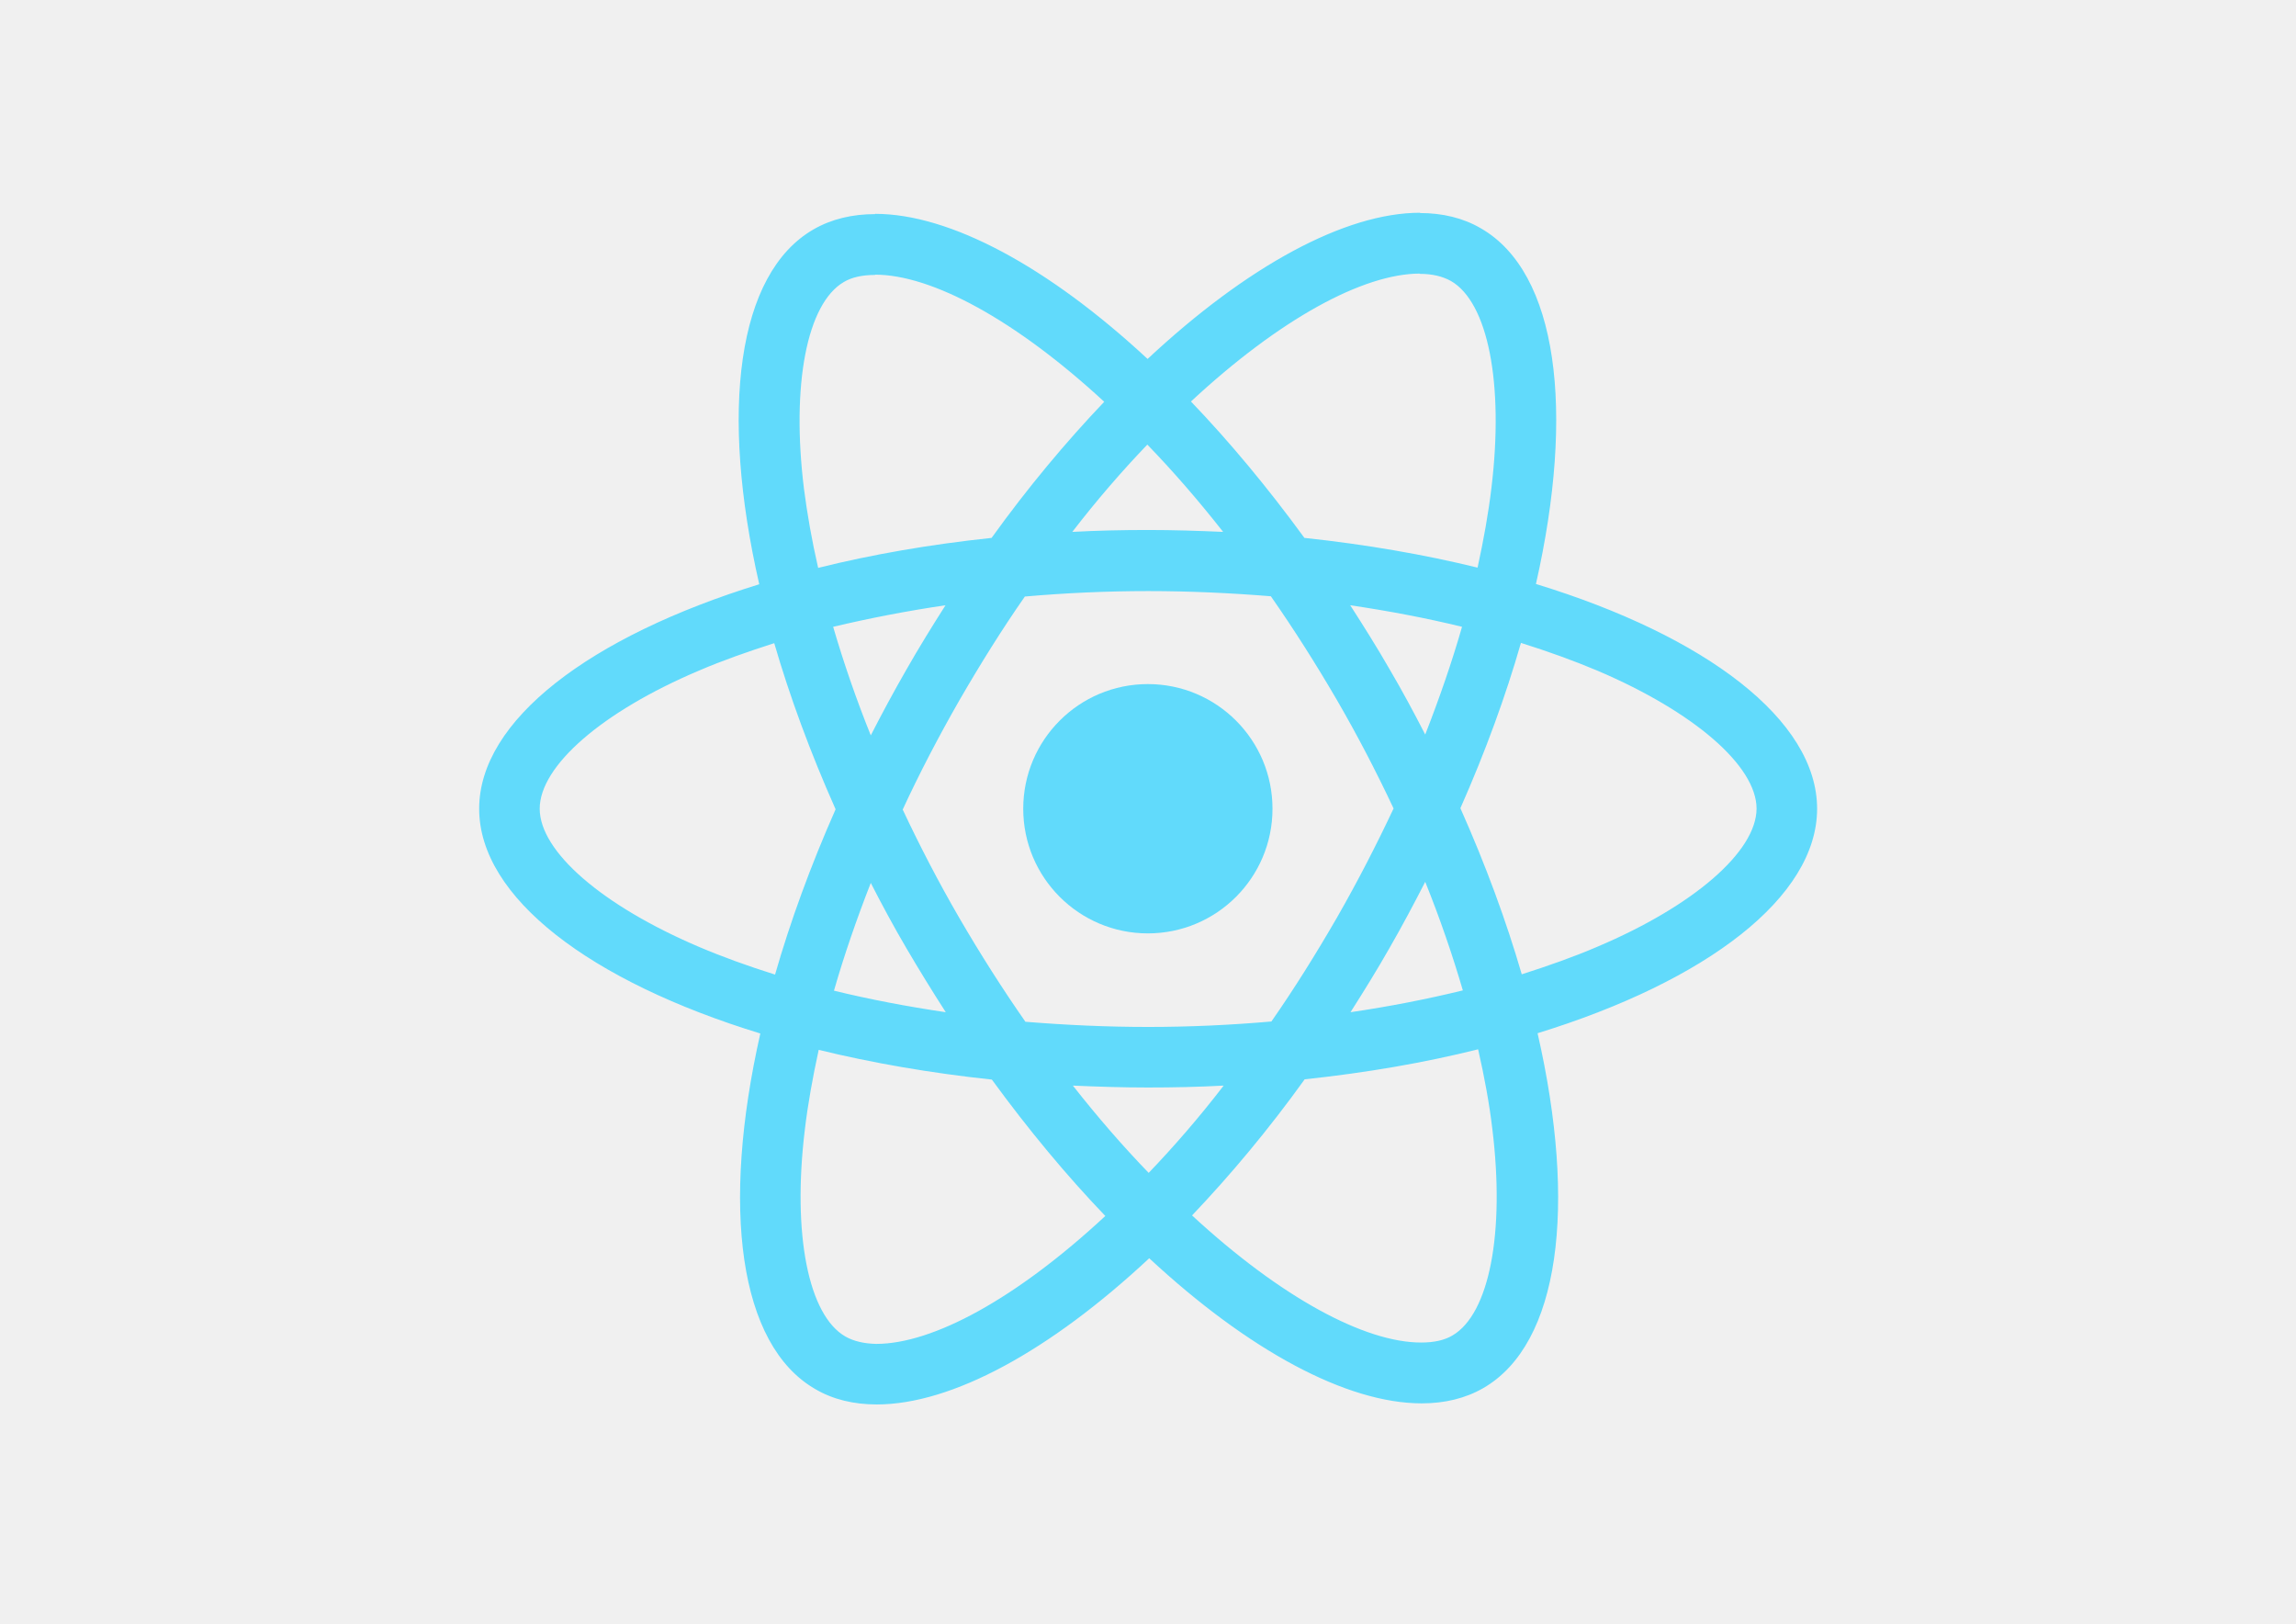
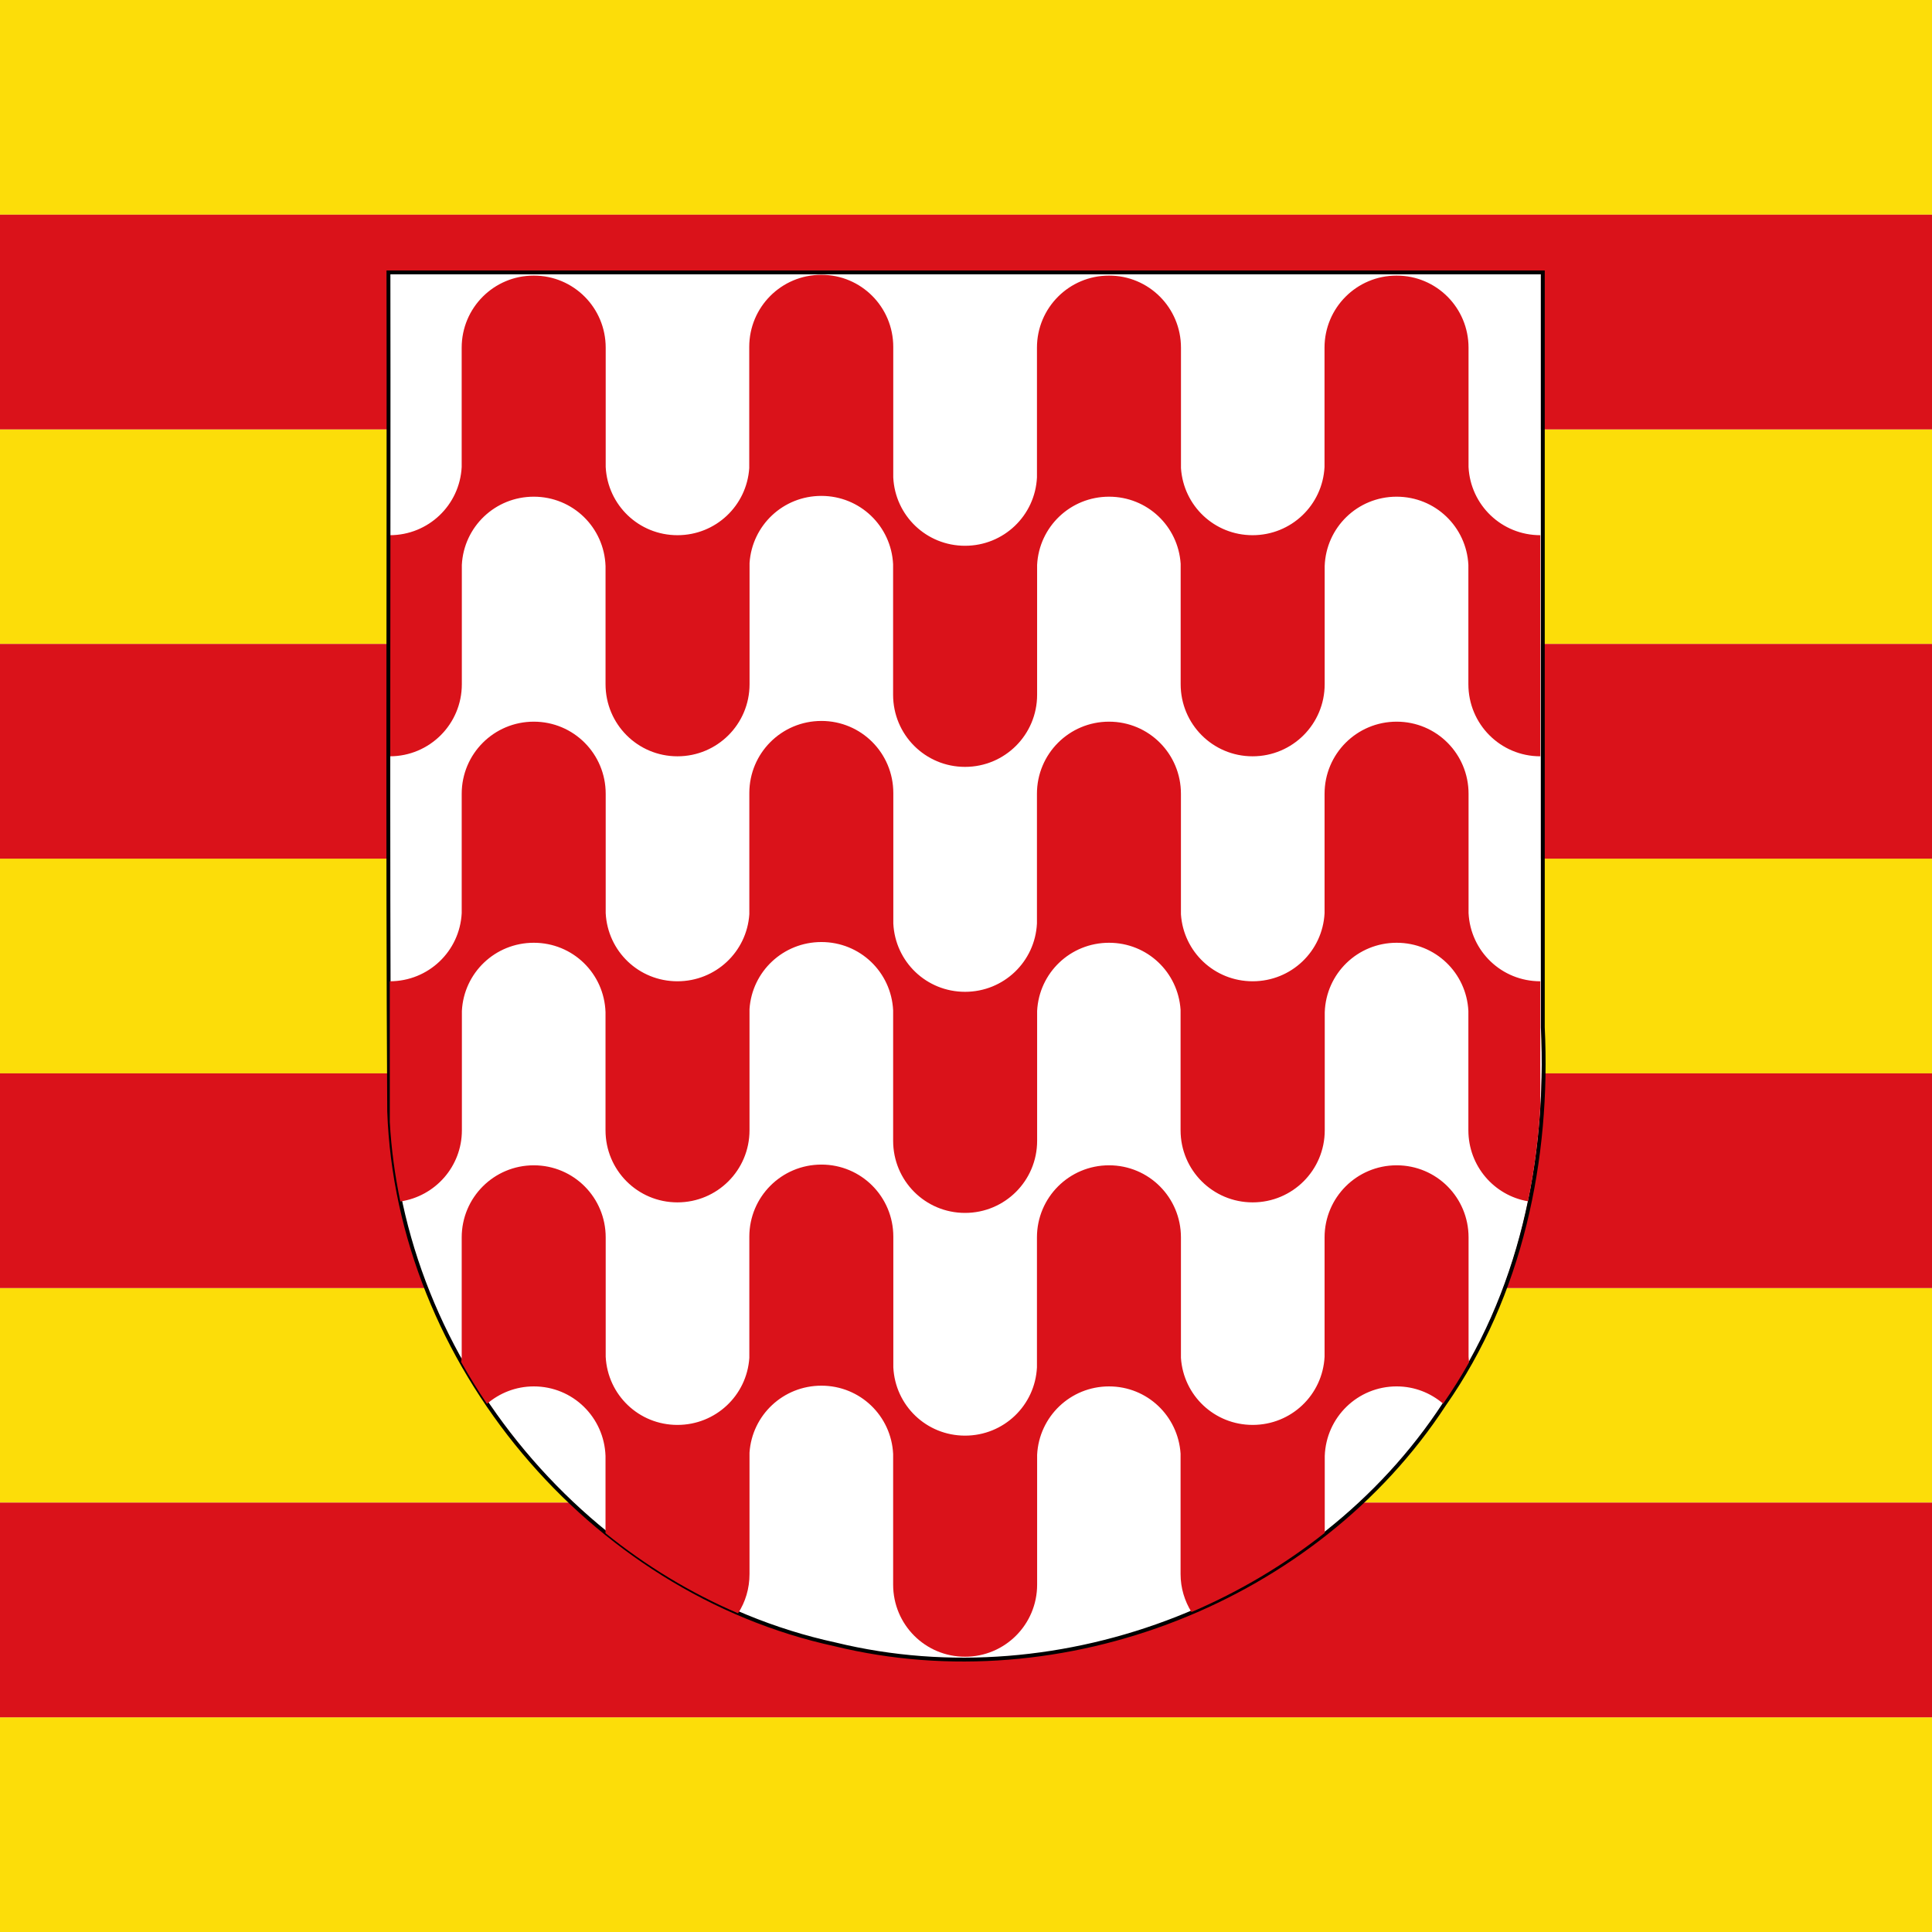
- <svg xmlns="http://www.w3.org/2000/svg" viewBox="0 0 841.9 595.3">
-   <g fill="#61DAFB">
-     <path d="M666.3 296.5c0-32.5-40.7-63.3-103.1-82.4 14.4-63.6 8-114.2-20.2-130.4-6.5-3.8-14.1-5.6-22.4-5.6v22.3c4.6 0 8.3.9 11.4 2.6 13.6 7.8 19.5 37.5 14.9 75.7-1.1 9.4-2.9 19.3-5.1 29.4-19.6-4.8-41-8.5-63.5-10.9-13.5-18.5-27.5-35.3-41.6-50 32.6-30.3 63.2-46.9 84-46.9V78c-27.5 0-63.5 19.6-99.9 53.6-36.4-33.8-72.4-53.2-99.9-53.2v22.3c20.7 0 51.4 16.5 84 46.6-14 14.7-28 31.4-41.3 49.9-22.6 2.4-44 6.1-63.6 11-2.3-10-4-19.7-5.2-29-4.7-38.2 1.1-67.9 14.6-75.8 3-1.8 6.9-2.6 11.5-2.6V78.5c-8.4 0-16 1.8-22.6 5.6-28.1 16.2-34.4 66.7-19.9 130.1-62.2 19.2-102.7 49.9-102.7 82.3 0 32.5 40.7 63.3 103.1 82.4-14.4 63.6-8 114.2 20.2 130.4 6.5 3.8 14.1 5.6 22.5 5.6 27.5 0 63.5-19.6 99.9-53.6 36.4 33.8 72.4 53.2 99.9 53.2 8.4 0 16-1.8 22.6-5.6 28.1-16.2 34.4-66.7 19.9-130.1 62-19.1 102.5-49.9 102.5-82.3zm-130.2-66.7c-3.7 12.9-8.3 26.2-13.5 39.5-4.1-8-8.4-16-13.1-24-4.6-8-9.5-15.8-14.4-23.4 14.2 2.1 27.9 4.7 41 7.9zm-45.8 106.5c-7.8 13.5-15.8 26.3-24.1 38.2-14.9 1.3-30 2-45.2 2-15.1 0-30.2-.7-45-1.9-8.3-11.9-16.4-24.6-24.2-38-7.6-13.1-14.5-26.4-20.8-39.8 6.2-13.4 13.2-26.8 20.7-39.9 7.8-13.5 15.8-26.3 24.1-38.2 14.9-1.3 30-2 45.2-2 15.1 0 30.2.7 45 1.9 8.3 11.9 16.4 24.6 24.2 38 7.6 13.1 14.5 26.4 20.8 39.8-6.3 13.4-13.2 26.8-20.7 39.9zm32.3-13c5.4 13.4 10 26.8 13.8 39.8-13.1 3.2-26.9 5.9-41.2 8 4.9-7.7 9.8-15.6 14.4-23.7 4.6-8 8.9-16.1 13-24.1zM421.2 430c-9.3-9.6-18.6-20.3-27.8-32 9 .4 18.2.7 27.5.7 9.4 0 18.7-.2 27.8-.7-9 11.7-18.3 22.4-27.5 32zm-74.4-58.9c-14.2-2.1-27.9-4.7-41-7.9 3.7-12.9 8.3-26.2 13.5-39.5 4.1 8 8.4 16 13.1 24 4.7 8 9.5 15.8 14.4 23.4zM420.7 163c9.3 9.6 18.6 20.3 27.8 32-9-.4-18.2-.7-27.5-.7-9.4 0-18.7.2-27.8.7 9-11.7 18.3-22.4 27.5-32zm-74 58.9c-4.9 7.7-9.8 15.6-14.4 23.7-4.6 8-8.9 16-13 24-5.4-13.4-10-26.8-13.8-39.8 13.1-3.1 26.9-5.8 41.2-7.9zm-90.5 125.2c-35.4-15.1-58.3-34.9-58.3-50.6 0-15.7 22.9-35.6 58.3-50.6 8.6-3.7 18-7 27.7-10.1 5.7 19.6 13.2 40 22.5 60.9-9.2 20.8-16.6 41.1-22.2 60.6-9.9-3.1-19.3-6.5-28-10.2zM310 490c-13.6-7.8-19.5-37.5-14.9-75.7 1.1-9.4 2.9-19.3 5.1-29.4 19.6 4.8 41 8.5 63.5 10.9 13.5 18.5 27.5 35.3 41.6 50-32.6 30.3-63.2 46.9-84 46.9-4.5-.1-8.3-1-11.3-2.7zm237.2-76.2c4.7 38.2-1.1 67.9-14.6 75.8-3 1.8-6.9 2.6-11.5 2.6-20.7 0-51.4-16.5-84-46.6 14-14.7 28-31.4 41.3-49.9 22.6-2.4 44-6.1 63.6-11 2.3 10.1 4.1 19.8 5.2 29.1zm38.5-66.7c-8.6 3.7-18 7-27.7 10.1-5.7-19.6-13.2-40-22.5-60.9 9.2-20.8 16.6-41.1 22.2-60.6 9.9 3.1 19.3 6.5 28.1 10.2 35.4 15.1 58.3 34.9 58.3 50.6-.1 15.7-23 35.6-58.4 50.6zM320.8 78.4z" />
-     <circle cx="420.9" cy="296.5" r="45.7" />
-     <path d="M520.5 78.1z" />
+ <svg xmlns="http://www.w3.org/2000/svg" width="500" height="500" viewBox="125 0 500 500" id="svg2416" version="1.0">
+   <defs id="defs2418">
+     </defs>
+   <g id="layer1">
+     <path style="fill:#fcdd09;fill-opacity:1;stroke:none" d="M 0 0 L 0 55.562 L 750 55.562 L 750 0 L 0 0 z M 0 111.125 L 0 166.656 L 750 166.656 L 750 111.125 L 0 111.125 z M 0 222.219 L 0 277.781 L 750 277.781 L 750 222.219 L 0 222.219 z M 0 333.344 L 0 388.875 L 750 388.875 L 750 333.344 L 0 333.344 z M 0 444.438 L 0 500 L 750 500 L 750 444.438 L 0 444.438 z " id="rect2991" />
+     <path style="fill:#da121a;fill-opacity:1;stroke:none" d="m 0,55.562 0,55.562 750,0 0,-55.562 -750,0 z m 0,111.094 0,55.562 750,0 0,-55.562 -750,0 z m 0,111.125 0,55.562 750,0 0,-55.562 -750,0 z m 0,111.094 0,55.562 750,0 0,-55.562 -750,0 z" id="rect2993" />
+     <g style="display:inline" id="g8174" transform="matrix(1.503766,0,0,1.504522,762.6781,-240.6574)">
+       <g style="fill:#f5f5f5;display:inline" id="layer1-1" transform="matrix(0.3977955,0,0,0.3977955,-390.521,88.74104)">
+         <path style="fill:#ffffff;fill-opacity:1;fill-rule:evenodd;stroke:none;stroke-width:3;marker:none;visibility:visible;display:inline;overflow:visible;enable-background:accumulate" id="path4172" d="m 83.761,297.661 c 0.204,120.745 -0.411,241.503 0.312,362.239 3.847,108.357 86.787,207.326 192.7,230.21 97.983,23.87 207.672,-19.027 262.977,-103.621 33.122,-47.311 45.32,-105.86 42.589,-162.852 0,-108.658 0,-217.317 0,-325.975 -166.193,0 -332.386,0 -498.578,0 z" />
+       </g>
+       <g transform="matrix(0.8687081,0,0,0.8687081,-694.8651,-550.5764)" style="fill:#ff1e00" id="g3422">
+         <path id="path3416" d="m 388.954,967.675 c 7.902,0 14.281,-6.379 14.281,-14.281 l 0,-23.625 c 0.389,-7.549 6.6,-13.5 14.25,-13.5 7.734,0 13.957,6.083 14.219,13.75 l 0,23.375 c 0,7.902 6.348,14.281 14.25,14.281 7.902,0 14.281,-6.379 14.281,-14.281 l 0,-24 c 0.496,-7.446 6.642,-13.281 14.219,-13.281 7.66,0 13.847,5.967 14.219,13.531 l 0,25.844 c 0,7.902 6.348,14.281 14.25,14.281 7.902,0 14.281,-6.379 14.281,-14.281 l 0,-25.719 c 0.389,-7.549 6.6,-13.5 14.25,-13.5 7.576,0 13.694,5.836 14.188,13.281 l 0,23.844 c 0,7.902 6.348,14.281 14.25,14.281 7.902,0 14.281,-6.379 14.281,-14.281 l 0,-23.375 c 0.264,-7.667 6.516,-13.75 14.25,-13.75 7.65,0 13.831,5.951 14.219,13.5 l 0,23.625 c 0,7.902 6.348,14.281 14.25,14.281 l 0,-43.781 c -7.65,0 -13.831,-5.951 -14.219,-13.5 l 0,-23.625 c 0,-7.902 -6.348,-14.281 -14.25,-14.281 -7.902,0 -14.281,6.379 -14.281,14.281 l 0,23.625 c -0.389,7.549 -6.6,13.5 -14.25,13.5 -7.576,0 -13.694,-5.836 -14.188,-13.281 l 0,-23.844 c 0,-7.902 -6.348,-14.281 -14.25,-14.281 -7.902,0 -14.281,6.379 -14.281,14.281 l 0,25.688 c -0.374,7.564 -6.59,13.531 -14.25,13.531 -7.66,0 -13.847,-5.967 -14.219,-13.531 l 0,-25.844 c 0,-7.902 -6.348,-14.281 -14.25,-14.281 -7.902,0 -14.281,6.379 -14.281,14.281 l 0,24 c -0.496,7.446 -6.642,13.281 -14.219,13.281 -7.65,0 -13.831,-5.951 -14.219,-13.5 l 0,-23.625 c 0,-7.902 -6.348,-14.281 -14.25,-14.281 -7.902,0 -14.281,6.379 -14.281,14.281 l 0,23.625 c -0.389,7.549 -6.6,13.5 -14.25,13.5 z" style="fill:#da121a;fill-rule:evenodd;stroke:none" />
+       </g>
+       <g transform="matrix(0.3977955,0,0,0.3977955,-390.521,88.74104)" id="g7454" style="fill:none;stroke:#000000;stroke-width:2.507;stroke-miterlimit:4;stroke-dasharray:none;display:inline">
+         <path d="m 83.761,296.82 c 0.205,120.914 -0.412,241.842 0.313,362.747 3.853,108.509 86.933,207.617 193.024,230.533 98.148,23.903 208.022,-19.054 263.42,-103.767 33.178,-47.377 45.396,-106.009 42.661,-163.081 0,-108.811 0,-217.622 0,-326.433 -166.473,0 -332.945,0 -499.418,0 z" id="path7456" style="fill:none;stroke:#000000;stroke-width:1.671;stroke-miterlimit:4;stroke-dasharray:none;marker:none;visibility:visible;display:inline;overflow:visible;enable-background:accumulate" />
+       </g>
+       <g id="g8156" style="fill:#ff1e00" transform="matrix(0.8687081,0,0,0.8687081,-694.8651,-397.9162)">
+         <path id="path8158" transform="matrix(1.151135,0,0,1.151135,769.9536,886.8529)" d="m -256.688,-12.219 c -6.865,0 -12.406,5.542 -12.406,12.406 l 0,20.844 c -0.431,6.468 -5.793,11.531 -12.375,11.531 -6.646,0 -12.007,-5.161 -12.344,-11.719 l 0,-20.531 c 0,-6.865 -5.51,-12.406 -12.375,-12.406 -6.865,0 -12.406,5.542 -12.406,12.406 l 0,20.531 c -0.016,0.305 -0.057,0.608 -0.094,0.906 1.379,2.449 2.86,4.86 4.438,7.188 2.167,-1.856 4.972,-3 8.062,-3 6.719,0 12.116,5.308 12.344,11.969 l 0,13.281 c 6.933,5.607 14.612,10.261 22.812,13.781 1.26,-1.942 1.969,-4.257 1.969,-6.75 l 0,-20.875 c 0.431,-6.468 5.793,-11.531 12.375,-11.531 6.655,0 12.021,5.179 12.344,11.75 l 0,22.469 c 0,6.865 5.51,12.406 12.375,12.406 6.865,0 12.406,-5.542 12.406,-12.406 l 0,-22.344 c 0.338,-6.558 5.729,-11.75 12.375,-11.75 6.582,0 11.883,5.094 12.312,11.562 l 0,20.719 c 0,2.405 0.701,4.633 1.875,6.531 8.204,-3.505 15.947,-8.091 22.938,-13.625 l 0,-13.219 c 0.229,-6.66 5.656,-11.969 12.375,-11.969 3.075,0 5.844,1.13 8,2.969 1.611,-2.314 3.104,-4.686 4.469,-7.125 -0.039,-0.308 -0.078,-0.622 -0.094,-0.938 l 0,-20.531 c 0,-6.865 -5.51,-12.406 -12.375,-12.406 -6.865,0 -12.406,5.542 -12.406,12.406 l 0,20.531 c -0.338,6.558 -5.729,11.719 -12.375,11.719 -6.582,0 -11.915,-5.063 -12.344,-11.531 l 0,-20.719 c 0,-6.865 -5.51,-12.406 -12.375,-12.406 -6.865,0 -12.406,5.542 -12.406,12.406 l 0,22.344 c -0.325,6.571 -5.72,11.75 -12.375,11.75 -6.655,0 -12.021,-5.179 -12.344,-11.75 l 0,-22.469 c 0,-6.865 -5.51,-12.406 -12.375,-12.406 z" style="fill:#da121a;fill-rule:evenodd;stroke:none" />
+       </g>
+       <g transform="matrix(0.8687081,0,0,0.8687081,-694.8651,-447.6577)" style="fill:#ff1e00" id="g8160">
+         <path id="path8162" transform="matrix(1.151135,0,0,1.151135,769.9536,944.112)" d="m -256.688,-88.531 c -6.865,0 -12.406,5.542 -12.406,12.406 l 0,20.844 c -0.431,6.468 -5.793,11.531 -12.375,11.531 -6.646,0 -12.007,-5.161 -12.344,-11.719 l 0,-20.531 c 0,-6.865 -5.51,-12.406 -12.375,-12.406 -6.865,0 -12.406,5.542 -12.406,12.406 l 0,20.531 c -0.338,6.558 -5.729,11.719 -12.375,11.719 l 0,24.219 c 0.254,4.611 0.87,9.172 1.812,13.656 5.992,-0.882 10.594,-6.008 10.594,-12.25 l 0,-20.531 c 0.338,-6.558 5.729,-11.719 12.375,-11.719 6.719,0 12.116,5.277 12.344,11.938 l 0,20.312 c 0,6.865 5.51,12.406 12.375,12.406 6.865,0 12.406,-5.542 12.406,-12.406 l 0,-20.844 c 0.431,-6.468 5.793,-11.531 12.375,-11.531 6.655,0 12.021,5.179 12.344,11.75 l 0,22.438 c 0,6.865 5.51,12.406 12.375,12.406 6.865,0 12.406,-5.542 12.406,-12.406 l 0,-22.344 c 0.338,-6.558 5.729,-11.719 12.375,-11.719 6.582,0 11.883,5.063 12.312,11.531 l 0,20.719 c 0,6.865 5.542,12.406 12.406,12.406 6.865,0 12.406,-5.542 12.406,-12.406 l 0,-20.312 c 0.229,-6.66 5.656,-11.938 12.375,-11.938 6.646,0 12.007,5.161 12.344,11.719 l 0,20.531 c 0,6.139 4.408,11.213 10.25,12.219 1.097,-5.317 1.794,-10.724 2.125,-16.156 l 0,-21.688 c -6.646,0 -12.007,-5.161 -12.344,-11.719 l 0,-20.531 c 0,-6.865 -5.51,-12.406 -12.375,-12.406 -6.865,0 -12.406,5.542 -12.406,12.406 l 0,20.531 c -0.338,6.558 -5.729,11.719 -12.375,11.719 -6.582,0 -11.915,-5.063 -12.344,-11.531 l 0,-20.719 c 0,-6.865 -5.51,-12.406 -12.375,-12.406 -6.865,0 -12.406,5.542 -12.406,12.406 l 0,22.312 c -0.325,6.571 -5.72,11.75 -12.375,11.75 -6.655,0 -12.021,-5.179 -12.344,-11.75 l 0,-22.438 c 0,-6.865 -5.51,-12.406 -12.375,-12.406 z" style="fill:#da121a;fill-rule:evenodd;stroke:none" />
+       </g>
+     </g>
  </g>
</svg>
